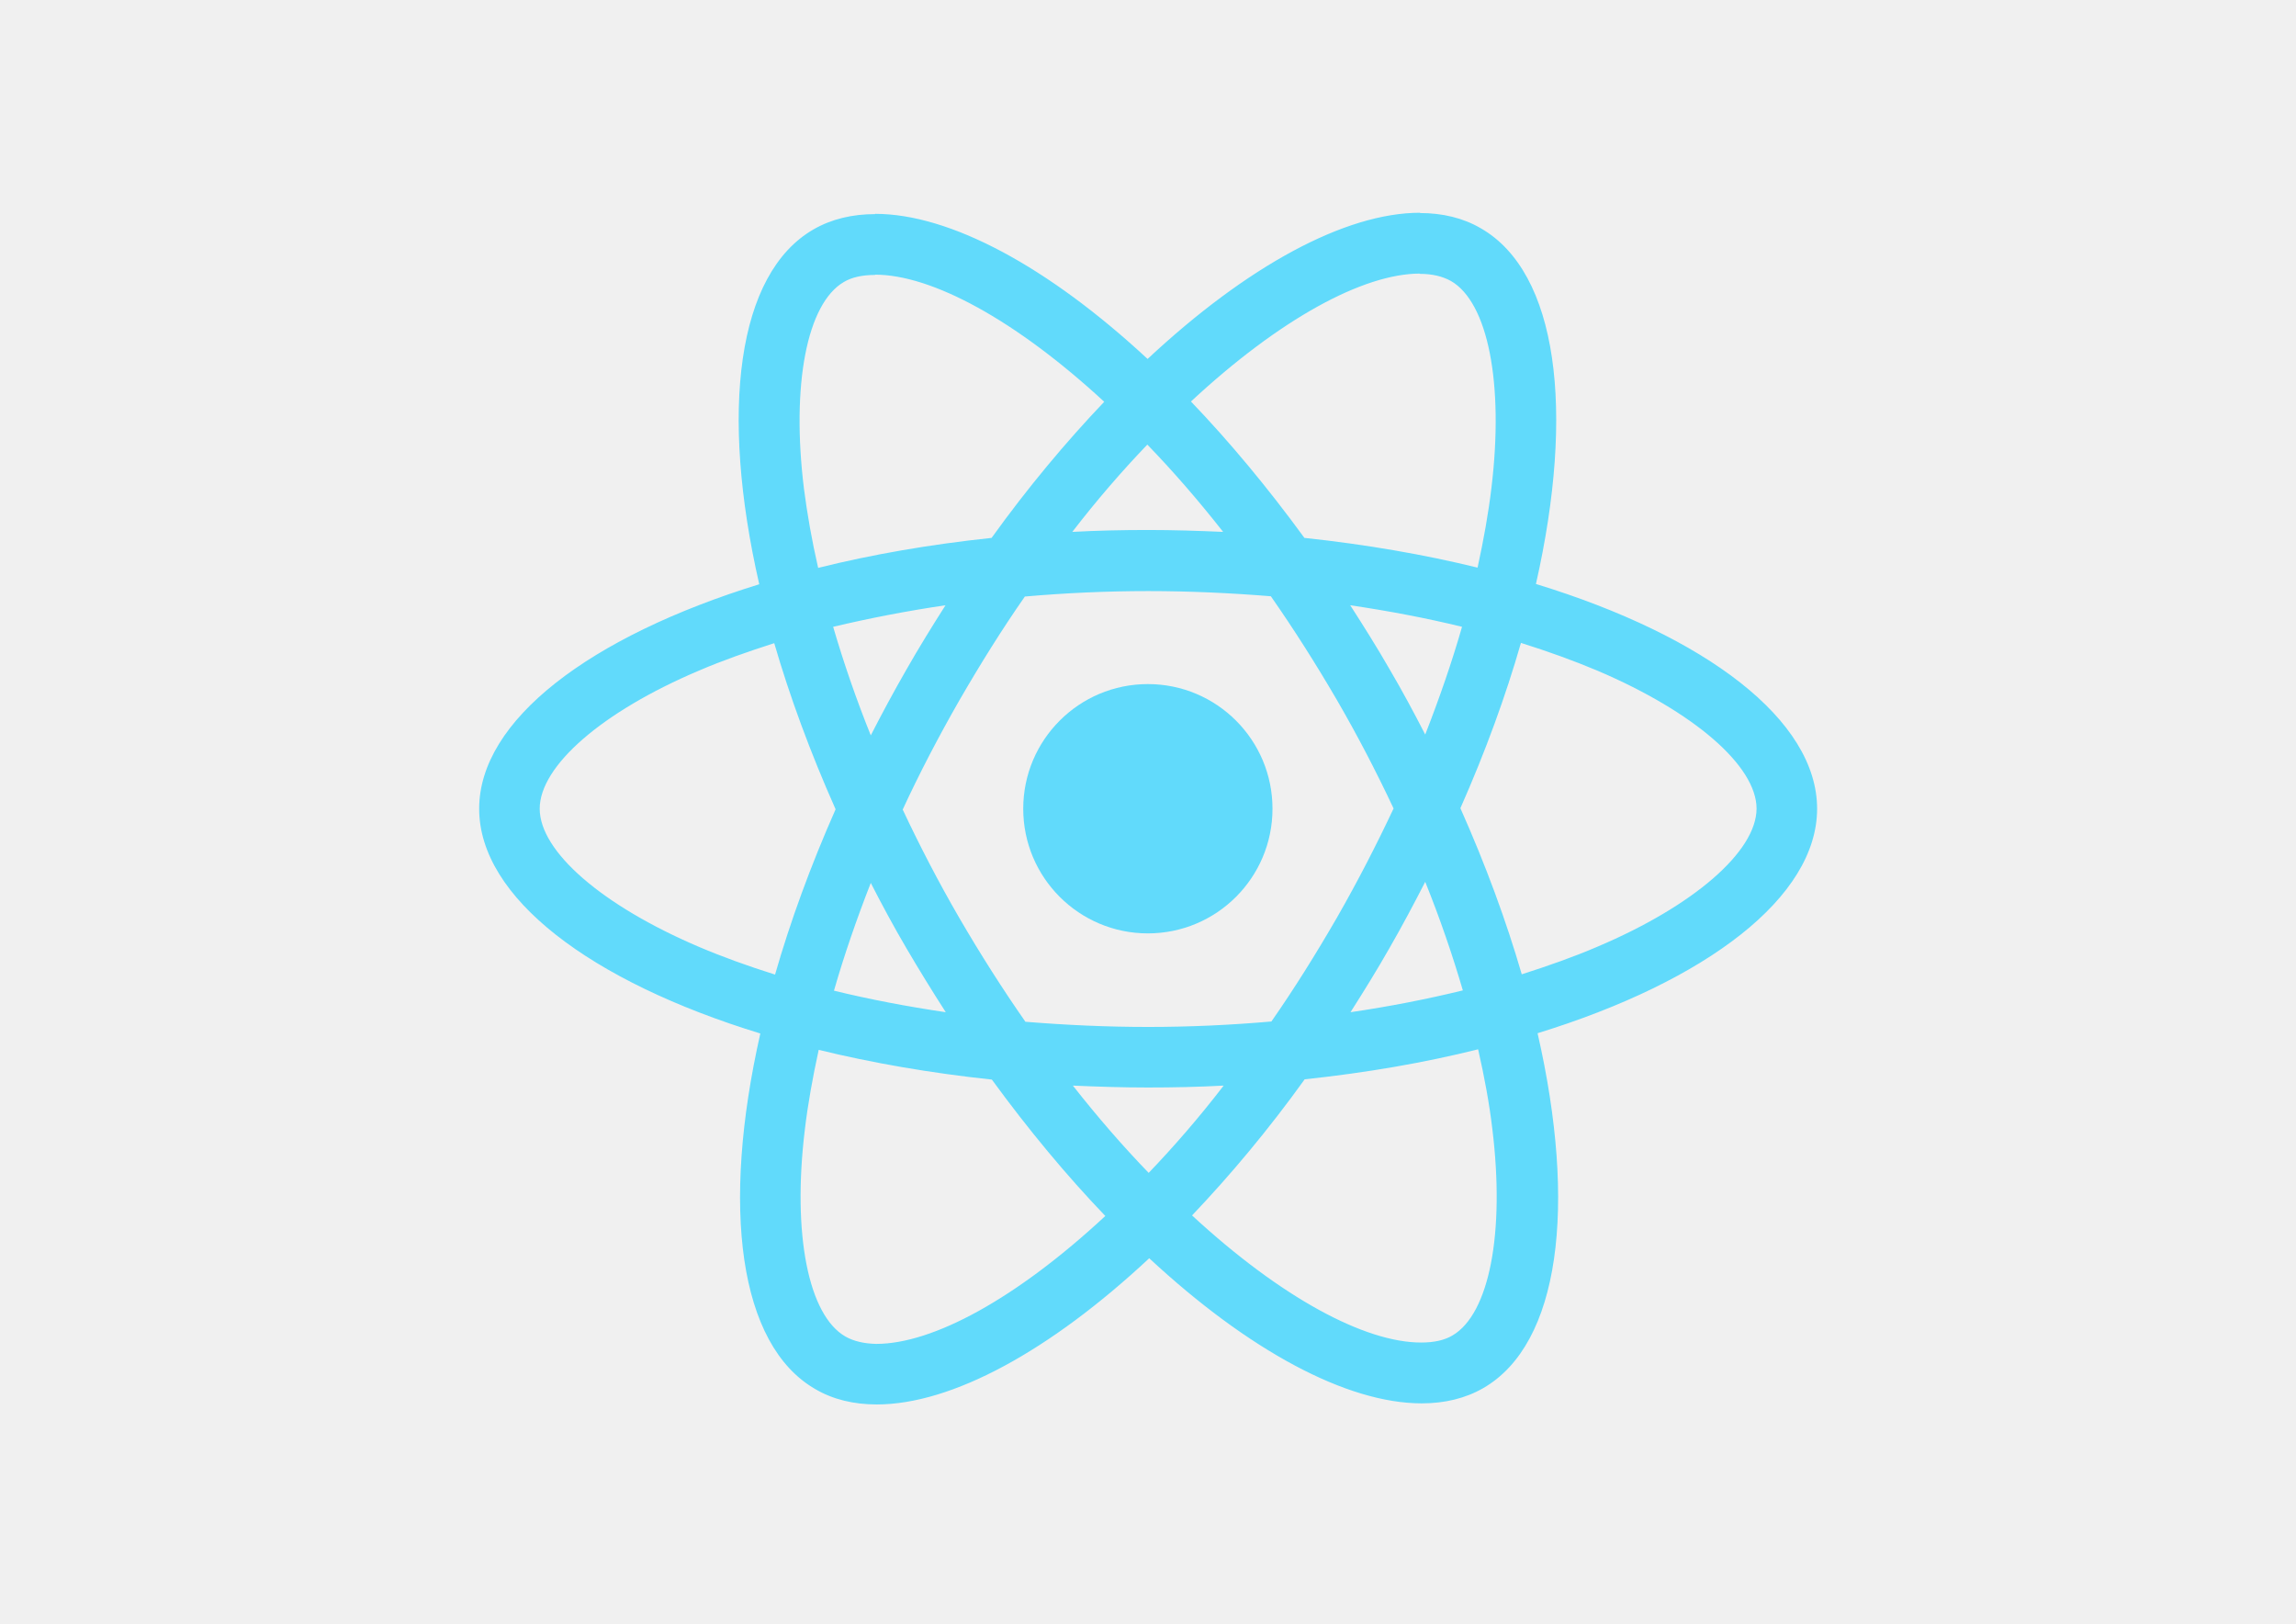
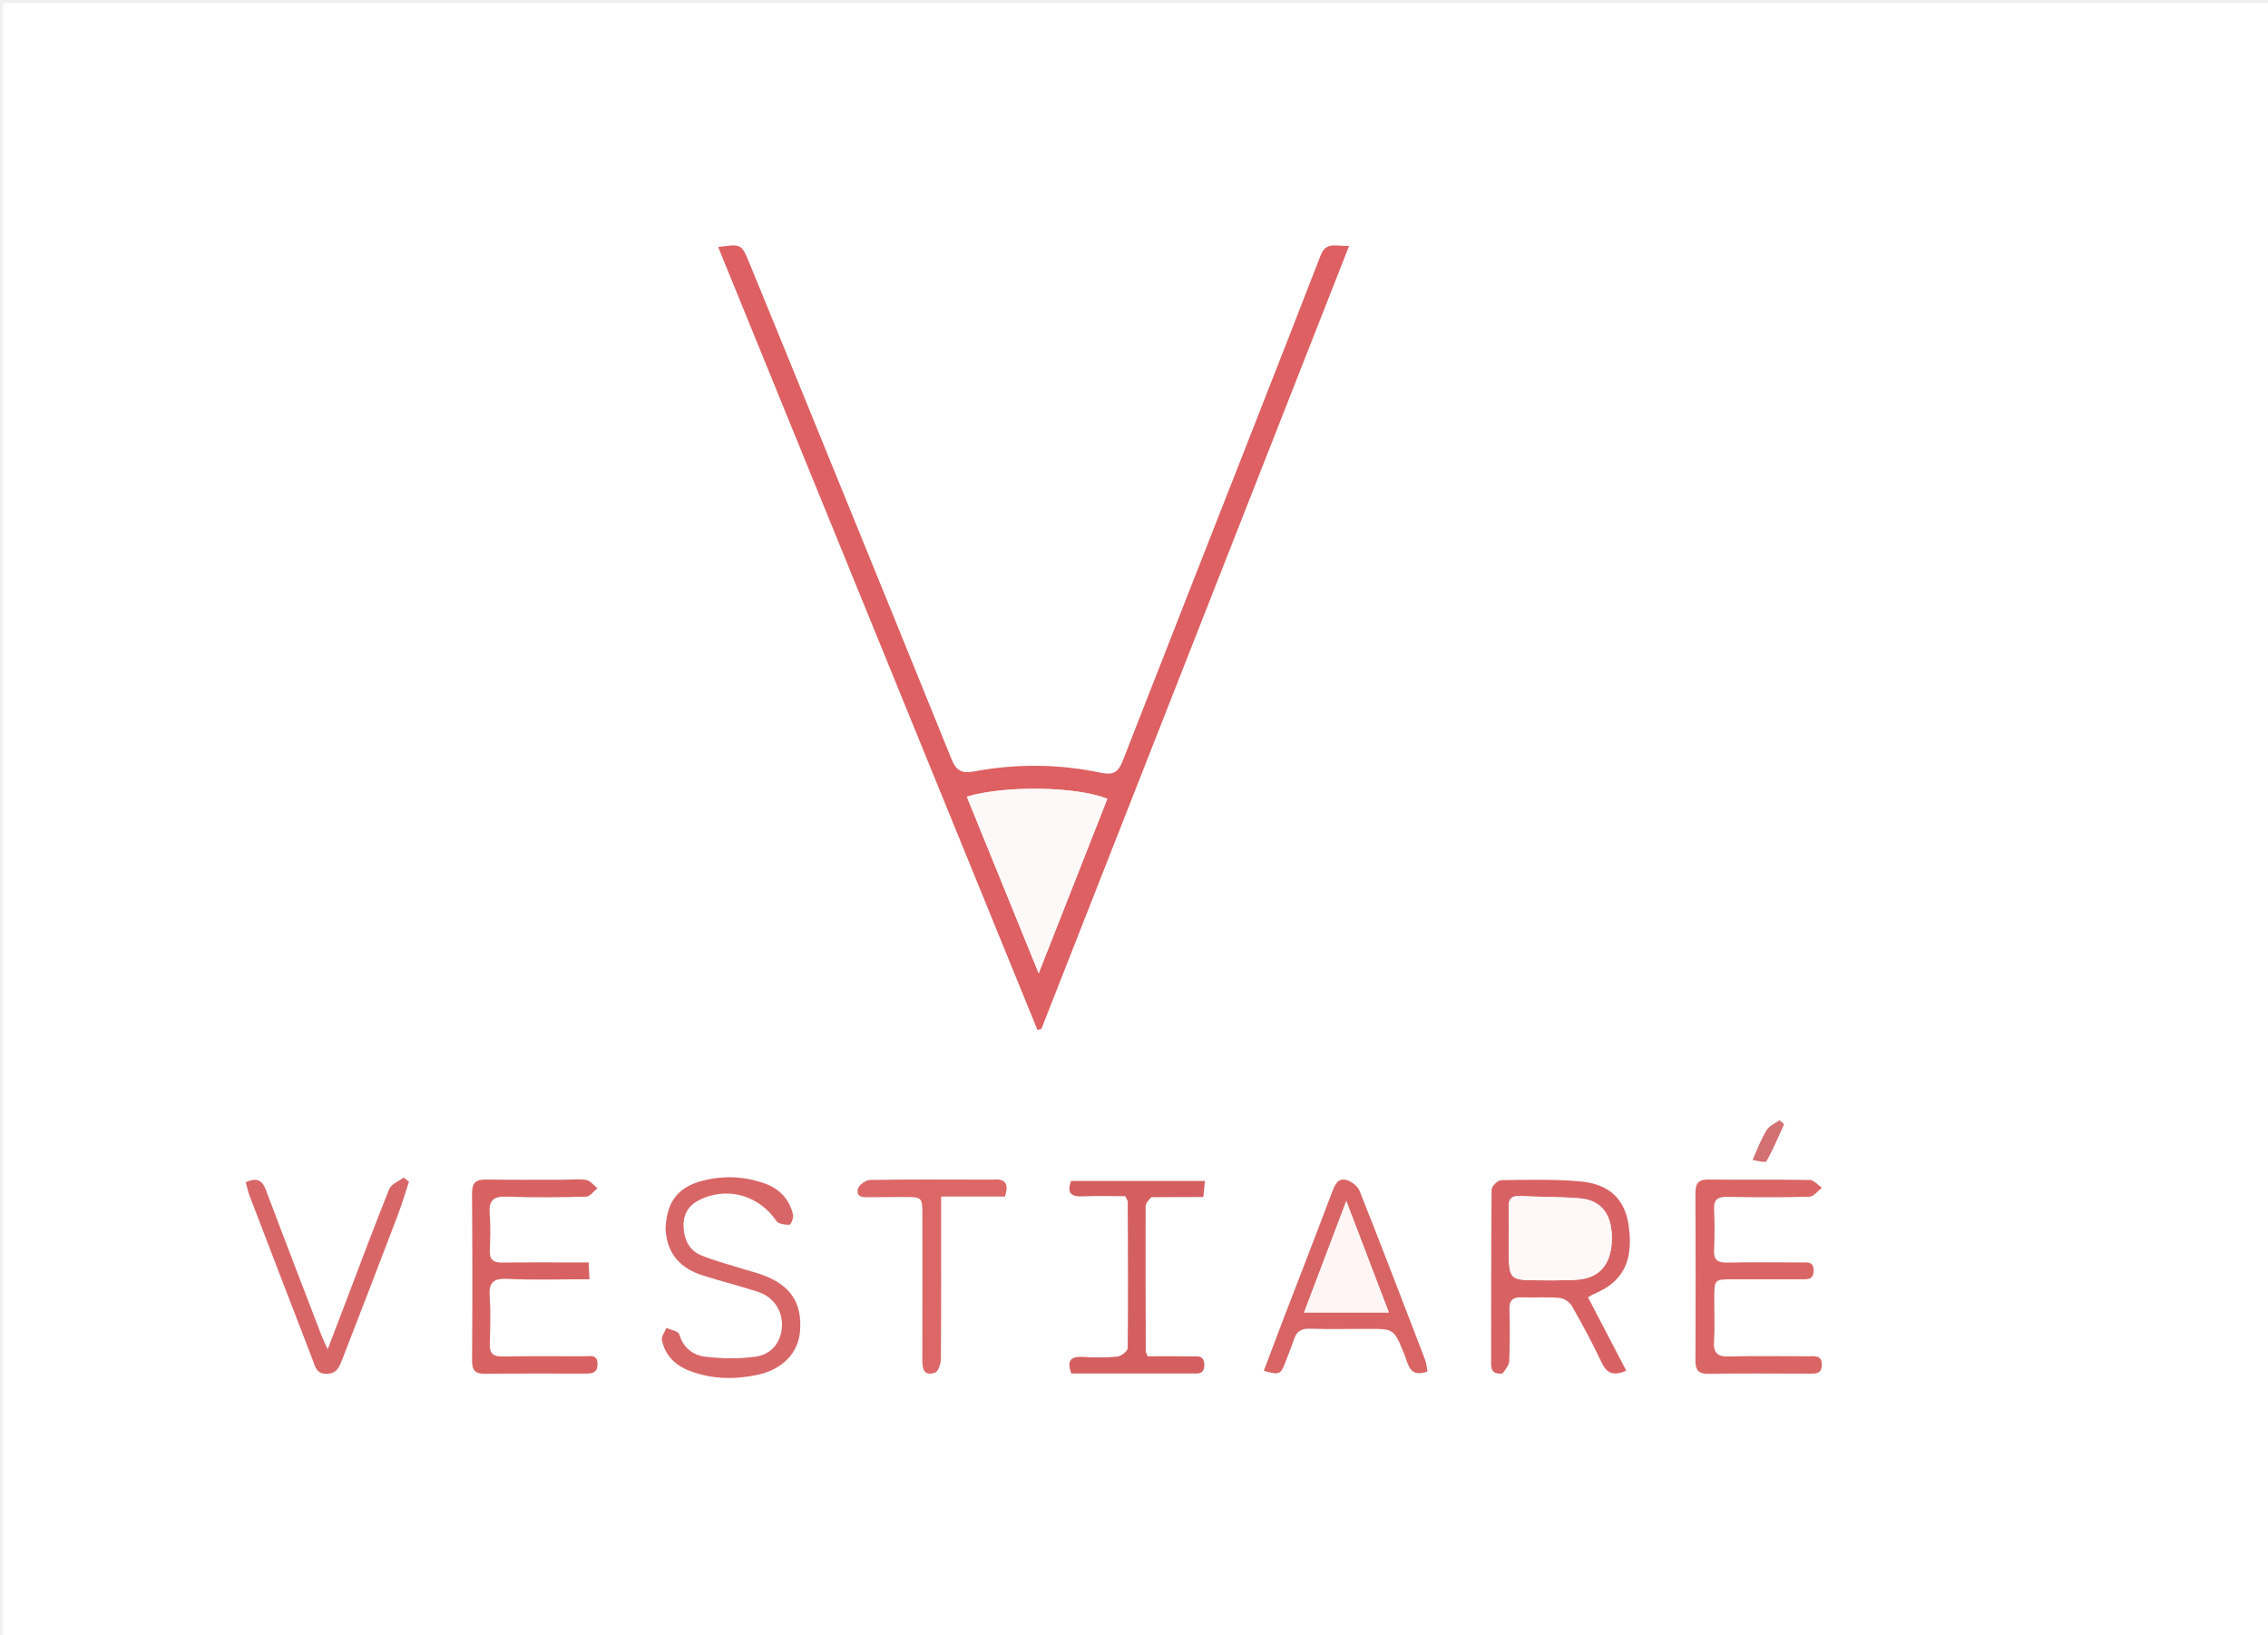
- <svg xmlns="http://www.w3.org/2000/svg" viewBox="0 0 841.9 595.3">
-   <g fill="#61DAFB">
-     <path d="M666.3 296.5c0-32.5-40.7-63.3-103.1-82.4 14.4-63.6 8-114.2-20.2-130.4-6.5-3.8-14.1-5.6-22.4-5.6v22.3c4.6 0 8.3.9 11.4 2.6 13.6 7.8 19.5 37.5 14.9 75.7-1.1 9.4-2.9 19.3-5.1 29.4-19.6-4.8-41-8.5-63.5-10.9-13.5-18.5-27.5-35.3-41.6-50 32.6-30.3 63.2-46.9 84-46.9V78c-27.5 0-63.5 19.6-99.9 53.6-36.4-33.8-72.4-53.2-99.9-53.2v22.3c20.7 0 51.4 16.5 84 46.6-14 14.7-28 31.4-41.3 49.9-22.6 2.4-44 6.1-63.6 11-2.3-10-4-19.7-5.2-29-4.7-38.2 1.1-67.9 14.6-75.8 3-1.8 6.9-2.6 11.5-2.6V78.5c-8.4 0-16 1.8-22.6 5.6-28.1 16.2-34.4 66.7-19.9 130.1-62.2 19.2-102.7 49.9-102.7 82.3 0 32.5 40.7 63.3 103.1 82.4-14.4 63.6-8 114.2 20.2 130.4 6.5 3.8 14.1 5.6 22.5 5.6 27.5 0 63.5-19.6 99.9-53.6 36.4 33.8 72.4 53.2 99.9 53.2 8.4 0 16-1.8 22.6-5.6 28.1-16.2 34.4-66.7 19.9-130.1 62-19.1 102.5-49.9 102.5-82.3zm-130.2-66.7c-3.7 12.9-8.3 26.2-13.5 39.5-4.1-8-8.4-16-13.1-24-4.6-8-9.5-15.8-14.4-23.4 14.2 2.1 27.9 4.7 41 7.9zm-45.8 106.5c-7.8 13.5-15.8 26.3-24.1 38.2-14.9 1.3-30 2-45.2 2-15.1 0-30.2-.7-45-1.9-8.3-11.9-16.4-24.6-24.2-38-7.6-13.1-14.5-26.4-20.8-39.8 6.2-13.4 13.2-26.8 20.7-39.9 7.8-13.5 15.8-26.3 24.1-38.2 14.9-1.3 30-2 45.2-2 15.1 0 30.2.7 45 1.9 8.3 11.9 16.4 24.6 24.2 38 7.6 13.1 14.5 26.4 20.8 39.8-6.3 13.4-13.2 26.8-20.7 39.9zm32.3-13c5.4 13.4 10 26.8 13.8 39.8-13.1 3.2-26.9 5.9-41.2 8 4.9-7.7 9.8-15.6 14.4-23.7 4.6-8 8.9-16.1 13-24.1zM421.2 430c-9.3-9.6-18.6-20.3-27.8-32 9 .4 18.2.7 27.5.7 9.4 0 18.7-.2 27.8-.7-9 11.7-18.3 22.4-27.5 32zm-74.4-58.9c-14.2-2.1-27.9-4.7-41-7.9 3.7-12.9 8.3-26.2 13.5-39.5 4.1 8 8.4 16 13.1 24 4.7 8 9.5 15.8 14.4 23.4zM420.7 163c9.3 9.6 18.6 20.3 27.8 32-9-.4-18.2-.7-27.5-.7-9.4 0-18.7.2-27.8.7 9-11.7 18.3-22.4 27.5-32zm-74 58.9c-4.9 7.7-9.8 15.6-14.4 23.7-4.6 8-8.9 16-13 24-5.4-13.4-10-26.8-13.8-39.8 13.1-3.1 26.9-5.8 41.2-7.9zm-90.5 125.2c-35.4-15.1-58.3-34.9-58.3-50.6 0-15.7 22.9-35.6 58.3-50.6 8.6-3.7 18-7 27.7-10.1 5.7 19.6 13.2 40 22.5 60.9-9.2 20.8-16.6 41.1-22.2 60.6-9.9-3.1-19.3-6.5-28-10.2zM310 490c-13.6-7.8-19.5-37.5-14.9-75.7 1.1-9.4 2.9-19.3 5.1-29.4 19.6 4.8 41 8.5 63.5 10.9 13.5 18.5 27.5 35.3 41.6 50-32.6 30.3-63.2 46.9-84 46.9-4.5-.1-8.3-1-11.3-2.7zm237.2-76.2c4.7 38.2-1.1 67.9-14.6 75.8-3 1.8-6.9 2.6-11.5 2.6-20.7 0-51.4-16.5-84-46.6 14-14.7 28-31.4 41.3-49.9 22.6-2.4 44-6.1 63.6-11 2.3 10.1 4.1 19.8 5.2 29.1zm38.5-66.7c-8.6 3.7-18 7-27.7 10.1-5.7-19.6-13.2-40-22.5-60.9 9.2-20.8 16.6-41.1 22.2-60.6 9.9 3.1 19.3 6.5 28.1 10.2 35.4 15.1 58.3 34.9 58.3 50.6-.1 15.7-23 35.6-58.4 50.6zM320.8 78.4z" />
-     <circle cx="420.9" cy="296.5" r="45.7" />
-     <path d="M520.5 78.1z" />
-   </g>
+ <svg xmlns="http://www.w3.org/2000/svg" version="1.1" id="Layer_1" x="0px" y="0px" width="100%" viewBox="0 0 812 585" enable-background="new 0 0 812 585" xml:space="preserve">
+   <path fill="#FFFFFF" opacity="1" stroke="none" d=" M435,586   C290.026,586 145.552,586 1.039,586   C1.039,391.061 1.039,196.121 1.039,1.091   C271.558,1.091 542.115,1.091 812.836,1.091   C812.836,196 812.836,391 812.836,586   C687.121,586 561.311,586 435,586  M449.905,150.142   C433.916,190.867 417.896,231.58 401.987,272.336   C400.496,276.156 398.792,277.614 394.305,276.663   C379.17,273.456 363.857,273.309 348.649,276.179   C344.325,276.995 342.289,275.772 340.722,271.898   C326.63,237.064 312.435,202.273 298.252,167.476   C288.274,142.995 278.299,118.512 268.256,94.058   C265.464,87.258 265.355,87.302 257.124,88.422   C295.254,181.909 333.34,275.287 371.426,368.666   C371.896,368.554 372.366,368.441 372.837,368.329   C409.476,275.111 446.115,181.893 483.01,88.026   C478.603,88.262 474.796,86.315 472.853,91.354   C465.378,110.74 457.748,130.066 449.905,150.142  M538.29,491.659   C539.007,490.187 540.283,488.738 540.342,487.241   C540.585,481.086 540.581,474.913 540.417,468.753   C540.33,465.484 541.595,464.293 544.802,464.416   C549.294,464.587 553.819,464.218 558.284,464.607   C559.875,464.745 561.954,466.066 562.746,467.454   C566.533,474.09 570.168,480.834 573.425,487.744   C575.345,491.818 577.809,492.579 582.232,490.674   C577.595,481.777 573.106,473.164 568.542,464.407   C569.477,463.865 570.002,463.474 570.589,463.234   C580.99,458.971 584.812,451.65 583.161,439.105   C581.875,429.33 576.322,423.775 565.367,422.876   C556.095,422.115 546.729,422.335 537.41,422.478   C536.218,422.496 534.046,424.658 534.035,425.844   C533.83,446.667 533.916,467.494 533.865,488.319   C533.858,491.002 535.077,491.919 538.29,491.659  M238.296,440.355   C238.786,448.959 243.708,454.037 251.535,456.55   C258.186,458.685 265.001,460.319 271.624,462.532   C277.076,464.353 280.231,469.378 279.963,474.81   C279.699,480.187 276.484,484.785 270.646,485.631   C264.7,486.491 258.47,486.388 252.49,485.668   C248.173,485.148 244.611,482.523 243.19,477.645   C242.866,476.53 240.176,476.103 238.575,475.36   C238.007,476.823 236.73,478.432 236.995,479.726   C238.115,485.202 241.764,488.758 246.888,490.723   C254.744,493.736 262.894,493.889 270.985,492.2   C280.312,490.254 285.9,484.201 286.451,476.27   C287.14,466.355 283.04,460.16 273.251,456.485   C271.081,455.67 268.811,455.122 266.595,454.423   C261.373,452.776 256.023,451.432 250.977,449.354   C246.813,447.64 244.953,443.802 244.724,439.355   C244.51,435.193 246.136,431.88 249.883,429.841   C259.758,424.469 271.718,427.706 277.973,437.101   C278.687,438.173 281.065,438.441 282.667,438.43   C283.128,438.426 284.165,436.015 283.928,434.928   C282.695,429.289 279.059,425.517 273.691,423.622   C266.45,421.067 259.018,420.748 251.568,422.67   C242.72,424.953 238.658,430.168 238.296,440.355  M613.743,464.643   C613.748,457.979 613.748,457.96 620.276,457.945   C628.439,457.925 636.601,457.94 644.764,457.939   C646.928,457.939 649.215,458.295 649.308,454.948   C649.407,451.432 646.948,451.95 644.863,451.941   C636.034,451.904 627.203,451.807 618.377,451.982   C615,452.048 613.497,451.087 613.67,447.486   C613.903,442.666 613.898,437.819 613.679,432.998   C613.52,429.475 614.906,428.376 618.326,428.437   C628.151,428.611 637.985,428.661 647.805,428.382   C649.328,428.339 650.793,426.308 652.285,425.197   C650.86,424.227 649.451,422.442 648.009,422.416   C635.852,422.194 623.689,422.379 611.529,422.248   C607.891,422.208 607.006,423.894 607.018,427.136   C607.095,447.126 607.102,467.117 607.029,487.107   C607.017,490.438 608.041,491.827 611.64,491.771   C623.631,491.585 635.627,491.706 647.621,491.721   C649.834,491.724 652.153,491.969 652.253,488.717   C652.367,485.031 649.766,485.51 647.427,485.512   C637.932,485.523 628.432,485.351 618.943,485.588   C614.751,485.693 613.384,484.196 613.649,480.098   C613.96,475.287 613.725,470.441 613.743,464.643  M201.48,422.319   C192.317,422.312 183.152,422.405 173.991,422.249   C170.386,422.188 168.984,423.42 169.01,427.159   C169.145,447.151 169.156,467.144 169.023,487.136   C168.999,490.684 170.28,491.799 173.658,491.764   C185.486,491.645 197.316,491.701 209.145,491.702   C211.579,491.702 213.961,491.789 213.912,488.257   C213.862,484.665 211.249,485.524 209.253,485.517   C199.424,485.481 189.593,485.441 179.766,485.587   C176.556,485.635 175.265,484.484 175.351,481.247   C175.502,475.586 175.717,469.896 175.315,464.26   C174.961,459.296 176.368,457.548 181.628,457.803   C191.227,458.268 200.864,457.935 211.041,457.935   C210.926,455.582 210.843,453.897 210.746,451.936   C200.043,451.936 189.902,451.856 179.764,451.982   C176.546,452.023 175.231,450.866 175.354,447.615   C175.517,443.29 175.675,438.93 175.32,434.628   C174.927,429.872 176.519,428.17 181.431,428.357   C190.914,428.718 200.423,428.611 209.912,428.36   C211.265,428.324 212.568,426.404 213.895,425.356   C212.585,424.332 211.396,422.712 209.939,422.418   C207.54,421.934 204.968,422.308 201.48,422.319  M502.81,484.881   C504.289,488.29 504.451,493.333 511.06,490.966   C510.798,489.588 510.738,488.117 510.239,486.815   C502.497,466.639 494.764,446.46 486.794,426.374   C486.118,424.671 483.967,422.968 482.156,422.434   C479.151,421.548 477.998,423.919 477.017,426.523   C471.321,441.625 465.453,456.661 459.667,471.729   C457.247,478.033 454.887,484.361 452.483,490.722   C458.022,492.256 458.504,492.052 460.125,487.828   C461.198,485.032 462.316,482.249 463.276,479.414   C464.201,476.688 465.813,475.545 468.838,475.637   C475.83,475.848 482.834,475.7 489.833,475.695   C499.054,475.688 499.054,475.687 502.81,484.881  M122.962,468.234   C121.217,472.805 119.472,477.375 117.311,483.034   C116.25,480.654 115.609,479.378 115.099,478.051   C108.435,460.696 101.733,443.355 95.185,425.957   C93.823,422.337 91.82,421.46 87.989,423.21   C88.452,424.881 88.757,426.47 89.326,427.958   C96.809,447.514 104.307,467.063 111.868,486.589   C112.78,488.944 113.152,491.82 116.911,491.803   C120.663,491.785 121.573,489.131 122.583,486.523   C129.19,469.476 135.776,452.421 142.285,435.337   C143.825,431.295 145.048,427.132 146.417,423.025   C145.78,422.526 145.143,422.027 144.506,421.528   C142.742,422.883 140.074,423.874 139.359,425.651   C133.779,439.52 128.575,453.539 122.962,468.234  M412.67,428.5   C418.622,428.5 424.575,428.5 430.815,428.5   C431.029,426.406 431.19,424.83 431.401,422.764   C415.114,422.764 399.26,422.764 383.48,422.764   C381.869,427.1 383.504,428.415 387.57,428.252   C392.833,428.042 398.111,428.201 402.877,428.201   C403.5,429.515 403.761,429.81 403.762,430.106   C403.825,447.596 403.936,465.086 403.746,482.573   C403.734,483.659 401.421,485.505 400.042,485.643   C395.918,486.056 391.718,485.974 387.565,485.751   C383.046,485.509 381.994,487.333 383.542,491.652   C397.988,491.652 412.29,491.653 426.592,491.651   C428.728,491.651 431.102,492.167 431.164,488.732   C431.234,484.942 428.536,485.569 426.303,485.545   C421.053,485.489 415.802,485.527 410.878,485.527   C410.438,484.404 410.215,484.099 410.214,483.794   C410.159,466.47 410.092,449.146 410.153,431.822   C410.156,430.745 411.165,429.67 412.67,428.5  M351.391,422.282   C338.082,422.274 324.77,422.159 311.465,422.403   C309.938,422.432 307.431,424.252 307.144,425.614   C306.47,428.818 309.269,428.572 311.461,428.553   C315.453,428.518 319.446,428.507 323.439,428.499   C330.225,428.484 330.239,428.488 330.242,435.243   C330.252,452.379 330.276,469.516 330.222,486.652   C330.212,489.887 330.652,492.783 334.759,491.366   C335.899,490.973 336.84,488.265 336.854,486.61   C337.001,469.142 336.942,451.673 336.94,434.204   C336.94,432.444 336.94,430.684 336.94,428.321   C345.133,428.321 352.554,428.321 359.786,428.321   C361.229,423.9 360.083,421.936 355.841,422.25   C354.682,422.335 353.512,422.273 351.391,422.282  M627.469,415.523   C629.19,415.596 632.054,416.323 632.447,415.636   C634.857,411.426 636.708,406.896 638.744,402.473   C638.202,401.979 637.66,401.484 637.119,400.99   C635.556,402.145 633.482,402.985 632.536,404.521   C630.544,407.754 629.143,411.351 627.469,415.523  z" />
+   <path fill="#DE6062" opacity="1" stroke="none" d=" M450.04,149.778   C457.748,130.066 465.378,110.74 472.853,91.354   C474.796,86.315 478.603,88.262 483.01,88.026   C446.115,181.893 409.476,275.111 372.837,368.329   C372.366,368.441 371.896,368.554 371.426,368.666   C333.34,275.287 295.254,181.909 257.124,88.422   C265.355,87.302 265.464,87.258 268.256,94.058   C278.299,118.512 288.274,142.995 298.252,167.476   C312.435,202.273 326.63,237.064 340.722,271.898   C342.289,275.772 344.325,276.995 348.649,276.179   C363.857,273.309 379.17,273.456 394.305,276.663   C398.792,277.614 400.496,276.156 401.987,272.336   C417.896,231.58 433.916,190.867 450.04,149.778  M381.224,324.657   C386.304,311.749 391.384,298.84 396.46,285.943   C385.424,281.507 359.751,281.084 346.144,285.193   C354.544,305.83 362.909,326.379 371.877,348.41   C375.285,339.747 378.111,332.561 381.224,324.657  z" />
+   <path fill="#D86263" opacity="1" stroke="none" d=" M537.915,491.681   C535.077,491.919 533.858,491.002 533.865,488.319   C533.916,467.494 533.83,446.667 534.035,425.844   C534.046,424.658 536.218,422.496 537.41,422.478   C546.729,422.335 556.095,422.115 565.367,422.876   C576.322,423.775 581.875,429.33 583.161,439.105   C584.812,451.65 580.99,458.971 570.589,463.234   C570.002,463.474 569.477,463.865 568.542,464.407   C573.106,473.164 577.595,481.777 582.232,490.674   C577.809,492.579 575.345,491.818 573.425,487.744   C570.168,480.834 566.533,474.09 562.746,467.454   C561.954,466.066 559.875,464.745 558.284,464.607   C553.819,464.218 549.294,464.587 544.802,464.416   C541.595,464.293 540.33,465.484 540.417,468.753   C540.581,474.913 540.585,481.086 540.342,487.241   C540.283,488.738 539.007,490.187 537.915,491.681  M556.474,458.337   C559.459,458.249 562.464,458.354 565.424,458.035   C573.191,457.199 577.137,451.986 577.075,442.929   C577.018,434.468 573.18,429.573 565.461,428.965   C558.365,428.407 551.221,428.497 544.104,428.162   C541.004,428.016 540.041,429.36 540.14,432.3   C540.303,437.108 540.191,441.926 540.196,446.739   C540.21,458.279 540.211,458.278 551.501,458.318   C552.829,458.323 554.157,458.33 556.474,458.337  z" />
+   <path fill="#D96667" opacity="1" stroke="none" d=" M238.283,439.923   C238.658,430.168 242.72,424.953 251.568,422.67   C259.018,420.748 266.45,421.067 273.691,423.622   C279.059,425.517 282.695,429.289 283.928,434.928   C284.165,436.015 283.128,438.426 282.667,438.43   C281.065,438.441 278.687,438.173 277.973,437.101   C271.718,427.706 259.758,424.469 249.883,429.841   C246.136,431.88 244.51,435.193 244.724,439.355   C244.953,443.802 246.813,447.64 250.977,449.354   C256.023,451.432 261.373,452.776 266.595,454.423   C268.811,455.122 271.081,455.67 273.251,456.485   C283.04,460.16 287.14,466.355 286.451,476.27   C285.9,484.201 280.312,490.254 270.985,492.2   C262.894,493.889 254.744,493.736 246.888,490.723   C241.764,488.758 238.115,485.202 236.995,479.726   C236.73,478.432 238.007,476.823 238.575,475.36   C240.176,476.103 242.866,476.53 243.19,477.645   C244.611,482.523 248.173,485.148 252.49,485.668   C258.47,486.388 264.7,486.491 270.646,485.631   C276.484,484.785 279.699,480.187 279.963,474.81   C280.231,469.378 277.076,464.353 271.624,462.532   C265.001,460.319 258.186,458.685 251.535,456.55   C243.708,454.037 238.786,448.959 238.283,439.923  z" />
+   <path fill="#D96565" opacity="1" stroke="none" d=" M613.735,465.126   C613.725,470.441 613.96,475.287 613.649,480.098   C613.384,484.196 614.751,485.693 618.943,485.588   C628.432,485.351 637.932,485.523 647.427,485.512   C649.766,485.51 652.367,485.031 652.253,488.717   C652.153,491.969 649.834,491.724 647.621,491.721   C635.627,491.706 623.631,491.585 611.64,491.771   C608.041,491.827 607.017,490.438 607.029,487.107   C607.102,467.117 607.095,447.126 607.018,427.136   C607.006,423.894 607.891,422.208 611.529,422.248   C623.689,422.379 635.852,422.194 648.009,422.416   C649.451,422.442 650.86,424.227 652.285,425.197   C650.793,426.308 649.328,428.339 647.805,428.382   C637.985,428.661 628.151,428.611 618.326,428.437   C614.906,428.376 613.52,429.475 613.679,432.998   C613.898,437.819 613.903,442.666 613.67,447.486   C613.497,451.087 615,452.048 618.377,451.982   C627.203,451.807 636.034,451.904 644.863,451.941   C646.948,451.95 649.407,451.432 649.308,454.948   C649.215,458.295 646.928,457.939 644.764,457.939   C636.601,457.94 628.439,457.925 620.276,457.945   C613.748,457.96 613.748,457.979 613.735,465.126  z" />
+   <path fill="#D86262" opacity="1" stroke="none" d=" M201.975,422.32   C204.968,422.308 207.54,421.934 209.939,422.418   C211.396,422.712 212.585,424.332 213.895,425.356   C212.568,426.404 211.265,428.324 209.912,428.36   C200.423,428.611 190.914,428.718 181.431,428.357   C176.519,428.17 174.927,429.872 175.32,434.628   C175.675,438.93 175.517,443.29 175.354,447.615   C175.231,450.866 176.546,452.023 179.764,451.982   C189.902,451.856 200.043,451.936 210.746,451.936   C210.843,453.897 210.926,455.582 211.041,457.935   C200.864,457.935 191.227,458.268 181.628,457.803   C176.368,457.548 174.961,459.296 175.315,464.26   C175.717,469.896 175.502,475.586 175.351,481.247   C175.265,484.484 176.556,485.635 179.766,485.587   C189.593,485.441 199.424,485.481 209.253,485.517   C211.249,485.524 213.862,484.665 213.912,488.257   C213.961,491.789 211.579,491.702 209.145,491.702   C197.316,491.701 185.486,491.645 173.658,491.764   C170.28,491.799 168.999,490.684 169.023,487.136   C169.156,467.144 169.145,447.151 169.01,427.159   C168.984,423.42 170.386,422.188 173.991,422.249   C183.152,422.405 192.317,422.312 201.975,422.32  z" />
+   <path fill="#D96464" opacity="1" stroke="none" d=" M502.677,484.518   C499.054,475.687 499.054,475.688 489.833,475.695   C482.834,475.7 475.83,475.848 468.838,475.637   C465.813,475.545 464.201,476.688 463.276,479.414   C462.316,482.249 461.198,485.032 460.125,487.828   C458.504,492.052 458.022,492.256 452.483,490.722   C454.887,484.361 457.247,478.033 459.667,471.729   C465.453,456.661 471.321,441.625 477.017,426.523   C477.998,423.919 479.151,421.548 482.156,422.434   C483.967,422.968 486.118,424.671 486.794,426.374   C494.764,446.46 502.497,466.639 510.239,486.815   C510.738,488.117 510.798,489.588 511.06,490.966   C504.451,493.333 504.289,488.29 502.677,484.518  M474.727,469.824   C481.959,469.824 489.191,469.824 497.234,469.824   C492.095,456.357 487.308,443.815 482.006,429.923   C476.693,443.953 471.966,456.433 466.894,469.826   C469.917,469.826 471.862,469.826 474.727,469.824  z" />
+   <path fill="#D96667" opacity="1" stroke="none" d=" M123.109,467.873   C128.575,453.539 133.779,439.52 139.359,425.651   C140.074,423.874 142.742,422.883 144.506,421.528   C145.143,422.027 145.78,422.526 146.417,423.025   C145.048,427.132 143.825,431.295 142.285,435.337   C135.776,452.421 129.19,469.476 122.583,486.523   C121.573,489.131 120.663,491.785 116.911,491.803   C113.152,491.82 112.78,488.944 111.868,486.589   C104.307,467.063 96.809,447.514 89.326,427.958   C88.757,426.47 88.452,424.881 87.989,423.21   C91.82,421.46 93.823,422.337 95.185,425.957   C101.733,443.355 108.435,460.696 115.099,478.051   C115.609,479.378 116.25,480.654 117.311,483.034   C119.472,477.375 121.217,472.805 123.109,467.873  z" />
+   <path fill="#D45F60" opacity="1" stroke="none" d=" M412.188,428.547   C411.165,429.67 410.156,430.745 410.153,431.822   C410.092,449.146 410.159,466.47 410.214,483.794   C410.215,484.099 410.438,484.404 410.878,485.527   C415.802,485.527 421.053,485.489 426.303,485.545   C428.536,485.569 431.234,484.942 431.164,488.732   C431.102,492.167 428.728,491.651 426.592,491.651   C412.29,491.653 397.988,491.652 383.542,491.652   C381.994,487.333 383.046,485.509 387.565,485.751   C391.718,485.974 395.918,486.056 400.042,485.643   C401.421,485.505 403.734,483.659 403.746,482.573   C403.936,465.086 403.825,447.596 403.762,430.106   C403.761,429.81 403.5,429.515 402.877,428.201   C398.111,428.201 392.833,428.042 387.57,428.252   C383.504,428.415 381.869,427.1 383.48,422.764   C399.26,422.764 415.114,422.764 431.401,422.764   C431.19,424.83 431.029,426.406 430.815,428.5   C424.575,428.5 418.622,428.5 412.188,428.547  z" />
+   <path fill="#DC6767" opacity="1" stroke="none" d=" M351.87,422.28   C353.512,422.273 354.682,422.335 355.841,422.25   C360.083,421.936 361.229,423.9 359.786,428.321   C352.554,428.321 345.133,428.321 336.94,428.321   C336.94,430.684 336.94,432.444 336.94,434.204   C336.942,451.673 337.001,469.142 336.854,486.61   C336.84,488.265 335.899,490.973 334.759,491.366   C330.652,492.783 330.212,489.887 330.222,486.652   C330.276,469.516 330.252,452.379 330.242,435.243   C330.239,428.488 330.225,428.484 323.439,428.499   C319.446,428.507 315.453,428.518 311.461,428.553   C309.269,428.572 306.47,428.818 307.144,425.614   C307.431,424.252 309.938,422.432 311.465,422.403   C324.77,422.159 338.082,422.274 351.87,422.28  z" />
+   <path fill="#D27072" opacity="1" stroke="none" d=" M627.484,415.161   C629.143,411.351 630.544,407.754 632.536,404.521   C633.482,402.985 635.556,402.145 637.119,400.99   C637.66,401.484 638.202,401.979 638.744,402.473   C636.708,406.896 634.857,411.426 632.447,415.636   C632.054,416.323 629.19,415.596 627.484,415.161  z" />
+   <path fill="#FEF9F9" opacity="1" stroke="none" d=" M381.08,325.016   C378.111,332.561 375.285,339.747 371.877,348.41   C362.909,326.379 354.544,305.83 346.144,285.193   C359.751,281.084 385.424,281.507 396.46,285.943   C391.384,298.84 386.304,311.749 381.08,325.016  z" />
+   <path fill="#FEF9F8" opacity="1" stroke="none" d=" M555.979,458.337   C554.157,458.33 552.829,458.323 551.501,458.318   C540.211,458.278 540.21,458.279 540.196,446.739   C540.191,441.926 540.303,437.108 540.14,432.3   C540.041,429.36 541.004,428.016 544.104,428.162   C551.221,428.497 558.365,428.407 565.461,428.965   C573.18,429.573 577.018,434.468 577.075,442.929   C577.137,451.986 573.191,457.199 565.424,458.035   C562.464,458.354 559.459,458.249 555.979,458.337  z" />
+   <path fill="#FEF5F4" opacity="1" stroke="none" d=" M474.267,469.825   C471.862,469.826 469.917,469.826 466.894,469.826   C471.966,456.433 476.693,443.953 482.006,429.923   C487.308,443.815 492.095,456.357 497.234,469.824   C489.191,469.824 481.959,469.824 474.267,469.825  z" />
</svg>
